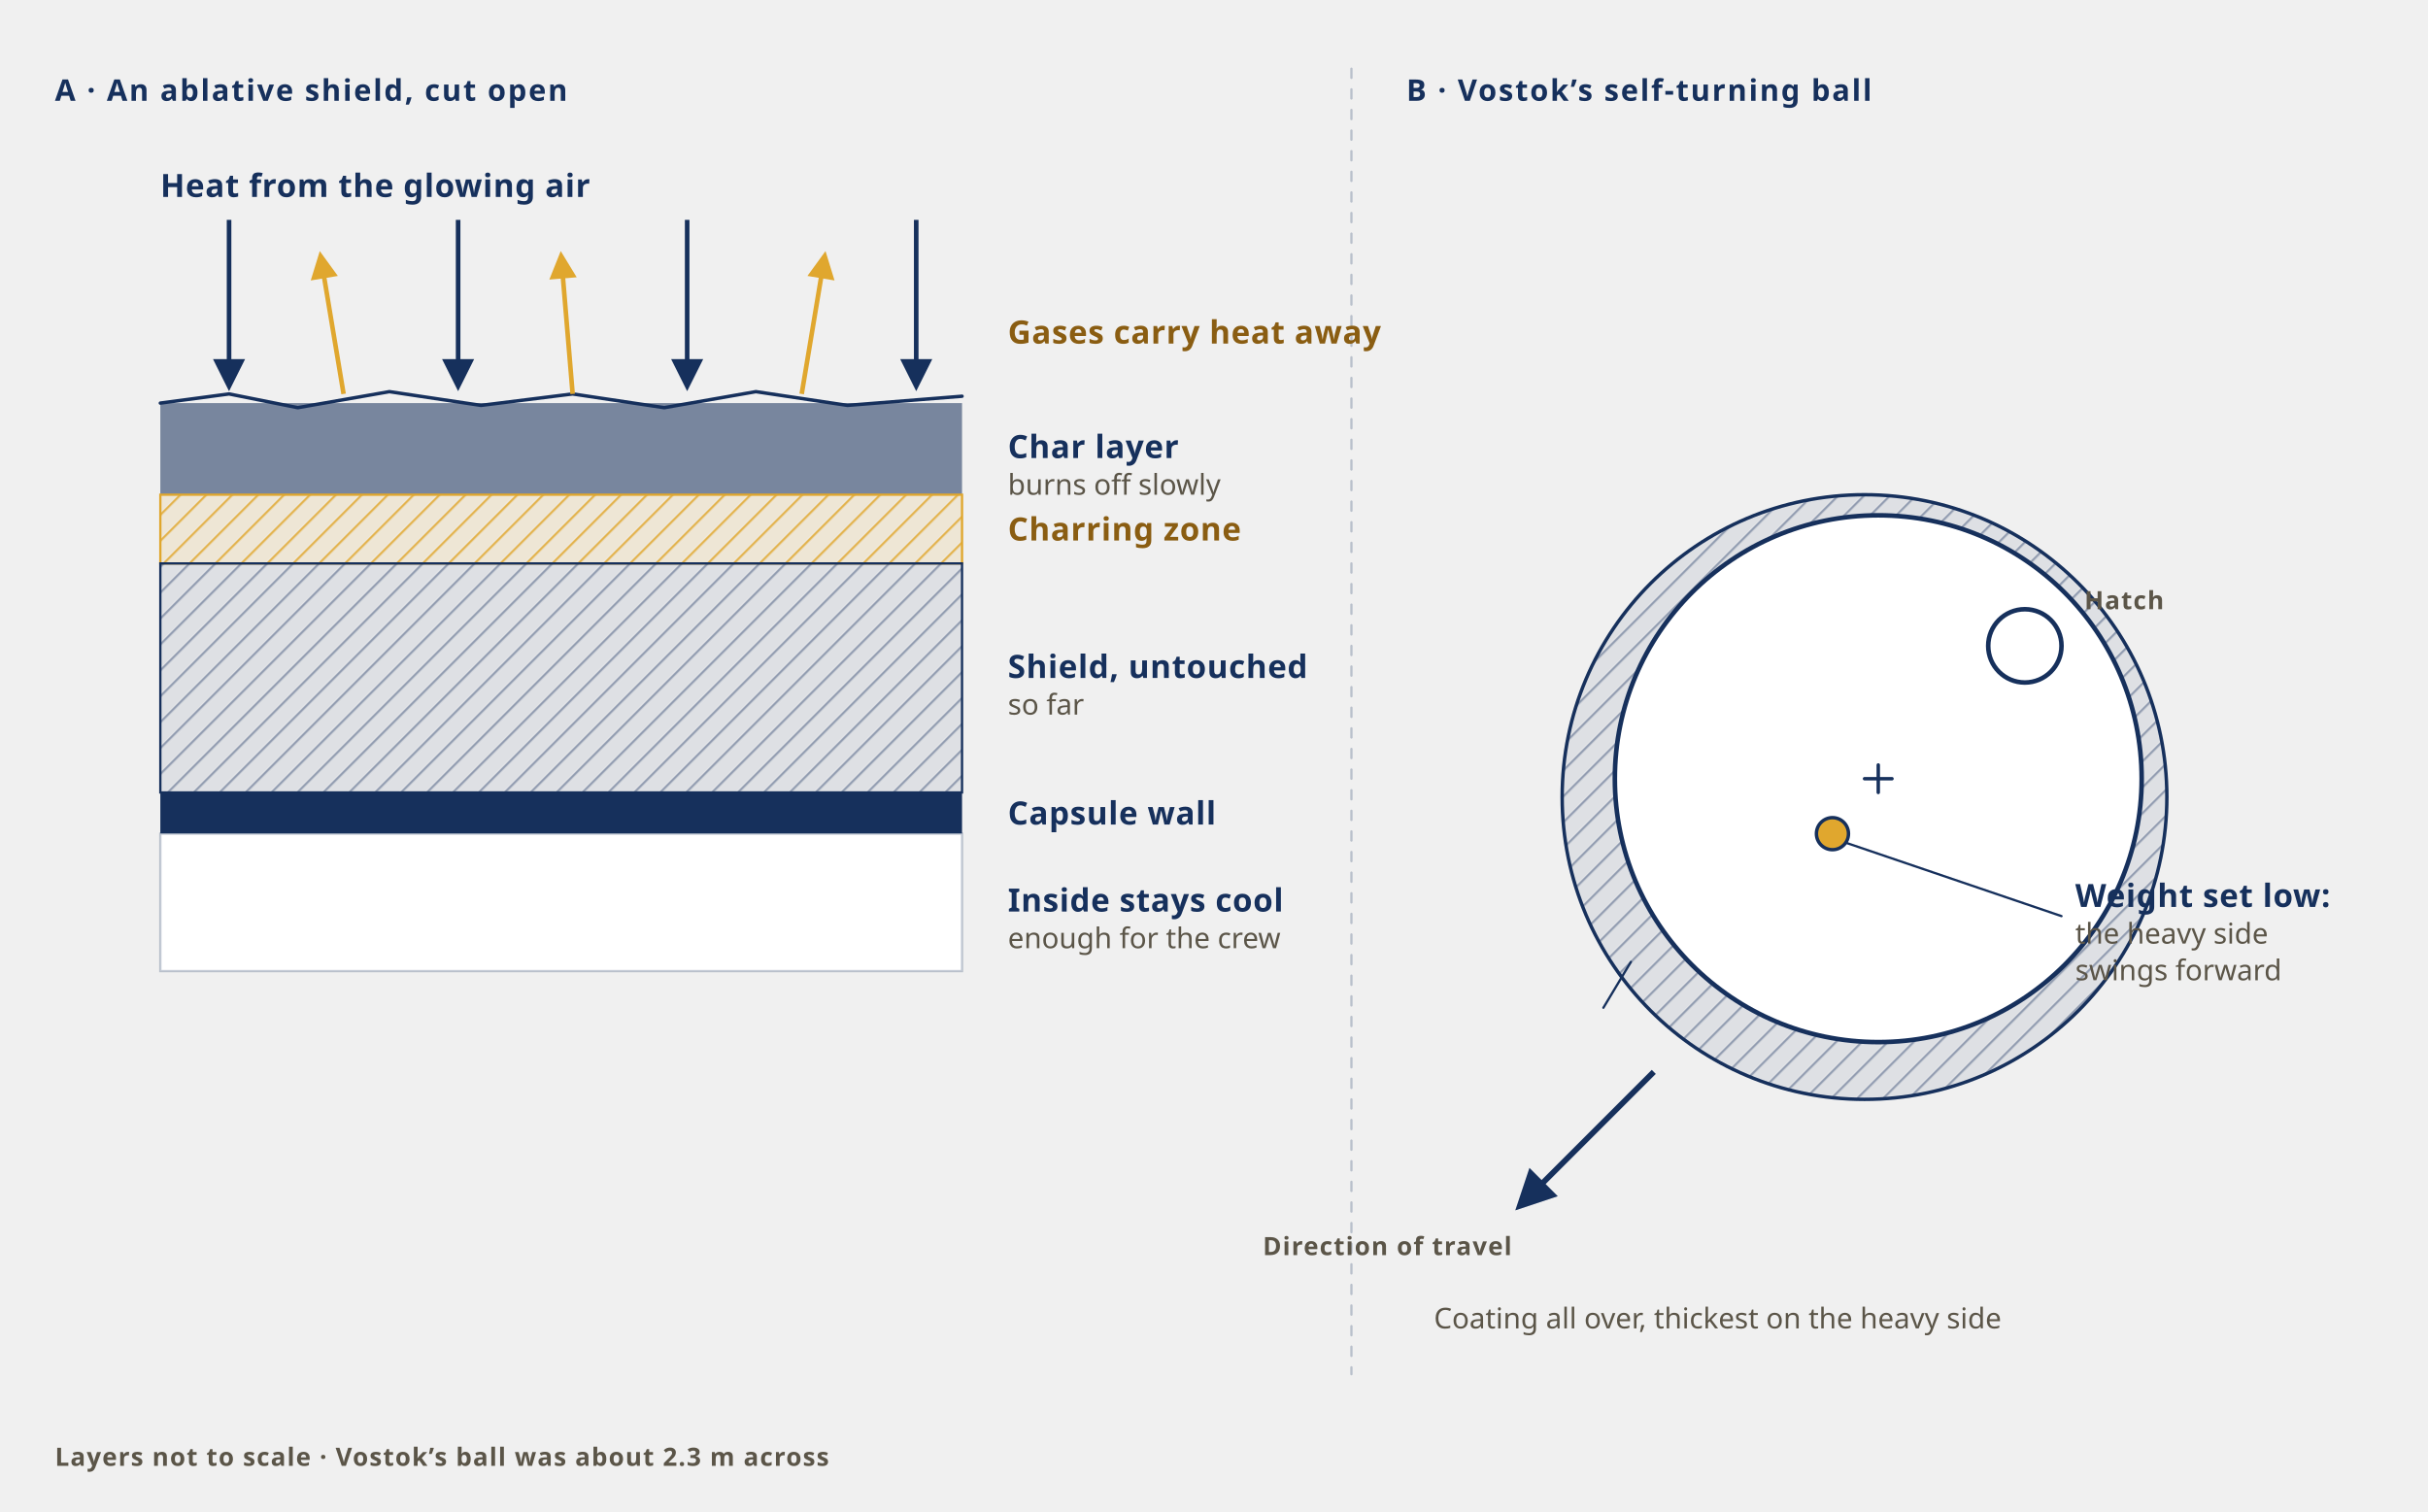
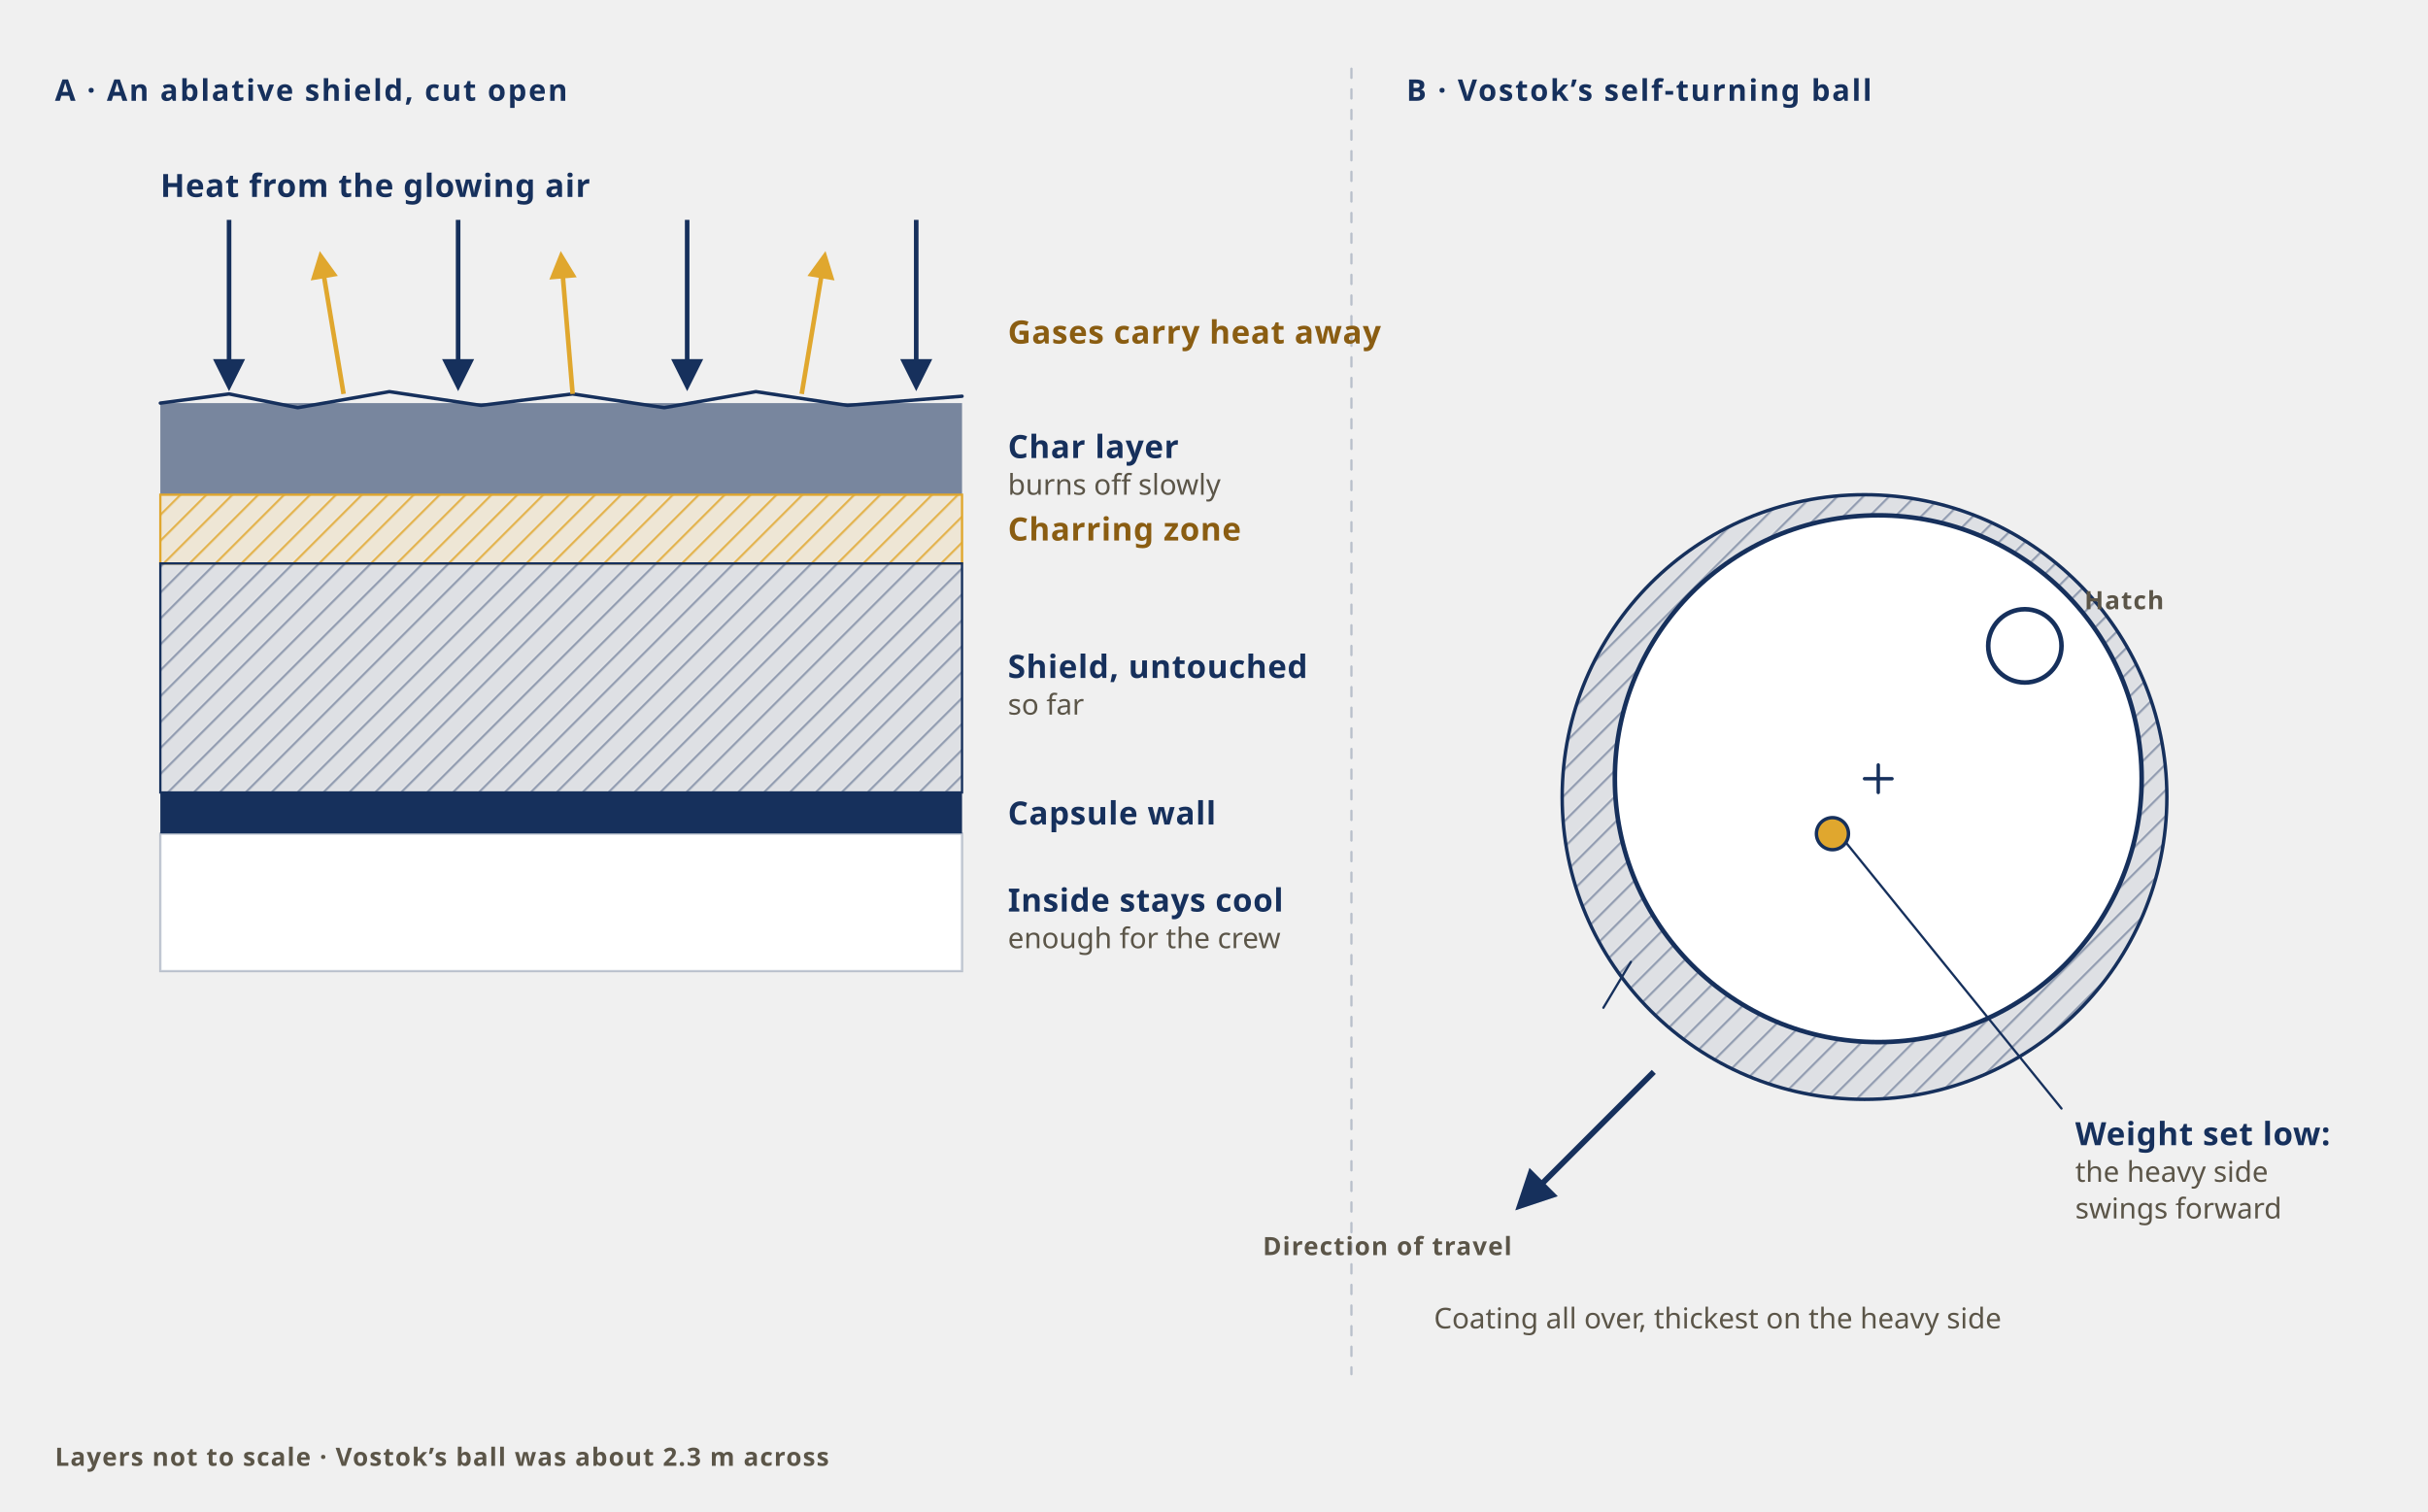
<svg xmlns="http://www.w3.org/2000/svg" viewBox="0 0 1060 660" width="1060" height="660">
  <style>
  .d-head { font-family: Archivo; font-weight: 700; font-size: 13px; letter-spacing: 0.8px; fill: #16305c; text-transform: uppercase; }
  .d-lbl { font-family: Archivo; font-weight: 700; font-size: 14px; letter-spacing: 0.3px; fill: #16305c; }
  .d-lbl-gold { font-family: Archivo; font-weight: 700; font-size: 14px; letter-spacing: 0.3px; fill: #8a5d12; }
  .d-txt { font-family: 'Work Sans'; font-weight: 500; font-size: 12.5px; fill: #5b5548; }
  .d-body { font-family: 'Work Sans'; font-weight: 500; font-size: 14px; fill: #1c1c1a; }
  .d-sm { font-family: Archivo; font-weight: 600; font-size: 11px; letter-spacing: 0.5px; fill: #5b5548; text-transform: uppercase; }
  .halo { paint-order: stroke; stroke: #ffffff; stroke-width: 4px; stroke-linejoin: round; }
  </style>
  <defs>
    <marker id="arN" viewBox="0 0 10 10" refX="8" refY="5" markerWidth="7" markerHeight="7" orient="auto-start-reverse">
      <path d="M0 0 10 5 0 10z" fill="#16305c" />
    </marker>
    <marker id="arG" viewBox="0 0 10 10" refX="8" refY="5" markerWidth="6" markerHeight="6" orient="auto-start-reverse">
      <path d="M0 0 10 5 0 10z" fill="#e0a72e" />
    </marker>
    <pattern id="hatch" width="8" height="8" patternUnits="userSpaceOnUse" patternTransform="rotate(45)">
      <rect width="8" height="8" fill="rgba(22,48,92,0.08)" />
      <line x1="0" y1="0" x2="0" y2="8" stroke="rgba(22,48,92,0.35)" stroke-width="2" />
    </pattern>
    <pattern id="hatchG" width="8" height="8" patternUnits="userSpaceOnUse" patternTransform="rotate(45)">
      <rect width="8" height="8" fill="rgba(224,167,46,0.14)" />
      <line x1="0" y1="0" x2="0" y2="8" stroke="rgba(224,167,46,0.75)" stroke-width="2" />
    </pattern>
  </defs>
  <path d="M590 30 L590 600" fill="none" stroke="rgba(22,48,92,0.25)" stroke-width="1" stroke-dasharray="4 5" stroke-linejoin="round" stroke-linecap="round" />
  <text x="24" y="44" class="d-head">A · An ablative shield, cut open</text>
  <text x="70" y="86" class="d-lbl">Heat from the glowing air</text>
  <path d="M100 96 L100 168" fill="none" stroke="#16305c" stroke-width="2" marker-end="url(#arN)" />
  <path d="M200 96 L200 168" fill="none" stroke="#16305c" stroke-width="2" marker-end="url(#arN)" />
  <path d="M300 96 L300 168" fill="none" stroke="#16305c" stroke-width="2" marker-end="url(#arN)" />
  <path d="M400 96 L400 168" fill="none" stroke="#16305c" stroke-width="2" marker-end="url(#arN)" />
  <rect x="70" y="176" width="350" height="40" fill="rgba(22,48,92,0.55)" />
  <path d="M70 176 L100 172 L130 178 L170 171 L210 177 L250 172 L290 178 L330 171 L370 177 L420 173" fill="none" stroke="#16305c" stroke-width="1.5" stroke-linejoin="round" stroke-linecap="round" />
  <rect x="70" y="216" width="350" height="30" fill="url(#hatchG)" stroke="#e0a72e" stroke-width="1" />
  <rect x="70" y="246" width="350" height="100" fill="url(#hatch)" stroke="#16305c" stroke-width="1" />
  <rect x="70" y="346" width="350" height="18" fill="#16305c" />
  <rect x="70" y="364" width="350" height="60" fill="#ffffff" stroke="rgba(22,48,92,0.25)" stroke-width="1" />
  <path d="M150 172 L140 112" fill="none" stroke="#e0a72e" stroke-width="2" marker-end="url(#arG)" />
  <path d="M250 172 L245 112" fill="none" stroke="#e0a72e" stroke-width="2" marker-end="url(#arG)" />
  <path d="M350 172 L360 112" fill="none" stroke="#e0a72e" stroke-width="2" marker-end="url(#arG)" />
  <text x="440" y="150" class="d-lbl-gold">Gases carry heat away</text>
  <text x="440" y="200" class="d-lbl">Char layer</text>
  <text x="440" y="216" class="d-txt">burns off slowly</text>
  <text x="440" y="236" class="d-lbl-gold">Charring zone</text>
  <text x="440" y="296" class="d-lbl">Shield, untouched</text>
  <text x="440" y="312" class="d-txt">so far</text>
  <text x="440" y="360" class="d-lbl">Capsule wall</text>
  <text x="440" y="398" class="d-lbl">Inside stays cool</text>
  <text x="440" y="414" class="d-txt">enough for the crew</text>
  <text x="614" y="44" class="d-head">B · Vostok’s self-turning ball</text>
  <circle cx="814" cy="348" r="132" fill="url(#hatch)" stroke="#16305c" stroke-width="1.5" />
  <circle cx="820" cy="340" r="115" fill="#ffffff" stroke="#16305c" stroke-width="2" />
  <circle cx="884" cy="282" r="16" fill="#ffffff" stroke="#16305c" stroke-width="2" />
  <text x="910" y="266" class="d-sm">Hatch</text>
  <path d="M814 340 L826 340 M820 334 L820 346" fill="none" stroke="#16305c" stroke-width="1.5" stroke-linejoin="round" stroke-linecap="round" />
  <circle cx="800" cy="364" r="7" fill="#e0a72e" stroke="#16305c" stroke-width="1.5" />
-   <path d="M806 368 L900 400" fill="none" stroke="#16305c" stroke-width="1" stroke-linejoin="round" stroke-linecap="round" />
-   <text x="906" y="396" class="d-lbl">Weight set low:</text>
-   <text x="906" y="412" class="d-txt">the heavy side</text>
-   <text x="906" y="428" class="d-txt">swings forward</text>
+   <path d="M806 368 L900 484" fill="none" stroke="#16305c" stroke-width="1" stroke-linejoin="round" stroke-linecap="round" />
+   <text x="906" y="500" class="d-lbl">Weight set low:</text>
+   <text x="906" y="516" class="d-txt">the heavy side</text>
+   <text x="906" y="532" class="d-txt">swings forward</text>
  <path d="M722 468 L664 526" fill="none" stroke="#16305c" stroke-width="2.5" marker-end="url(#arN)" />
  <text x="660" y="548" text-anchor="end" class="d-sm">Direction of travel</text>
  <path d="M712 420 L700 440" fill="none" stroke="#16305c" stroke-width="1" stroke-linejoin="round" stroke-linecap="round" />
  <text x="626" y="580" class="d-txt">Coating all over, thickest on the heavy side</text>
  <text x="24" y="640" class="d-sm">Layers not to scale · Vostok’s ball was about 2.3 m across</text>
</svg>
